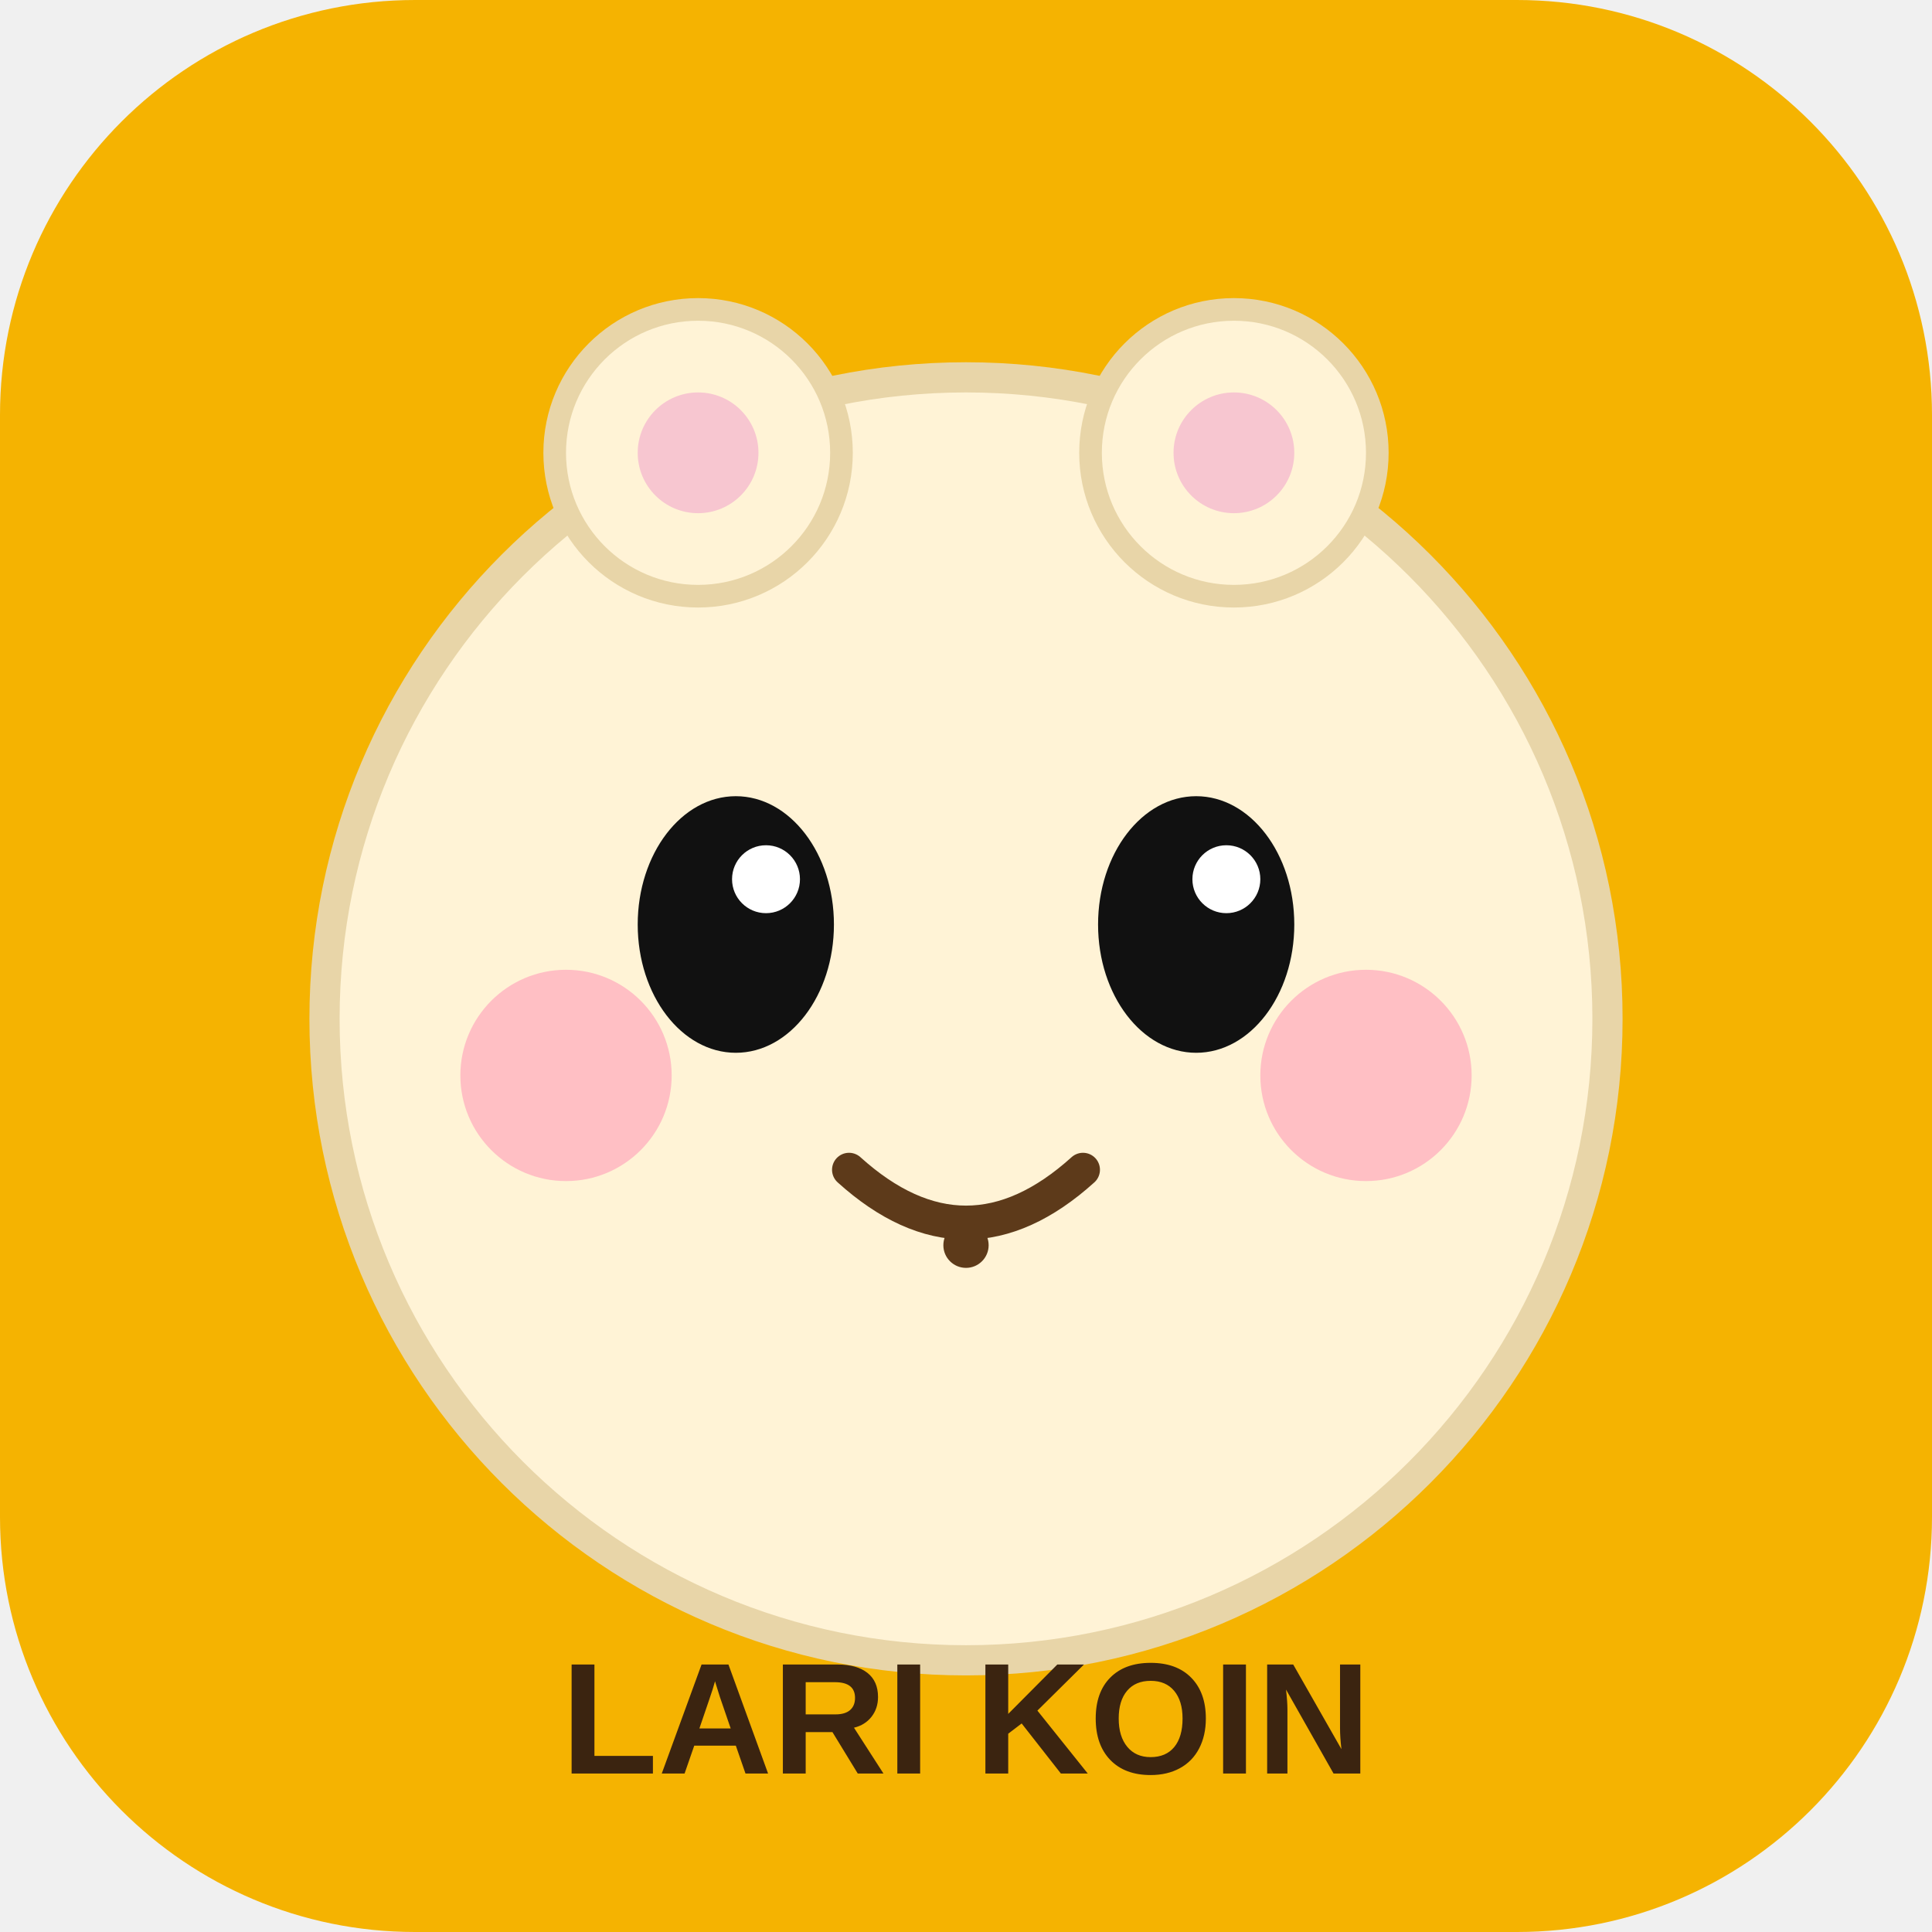
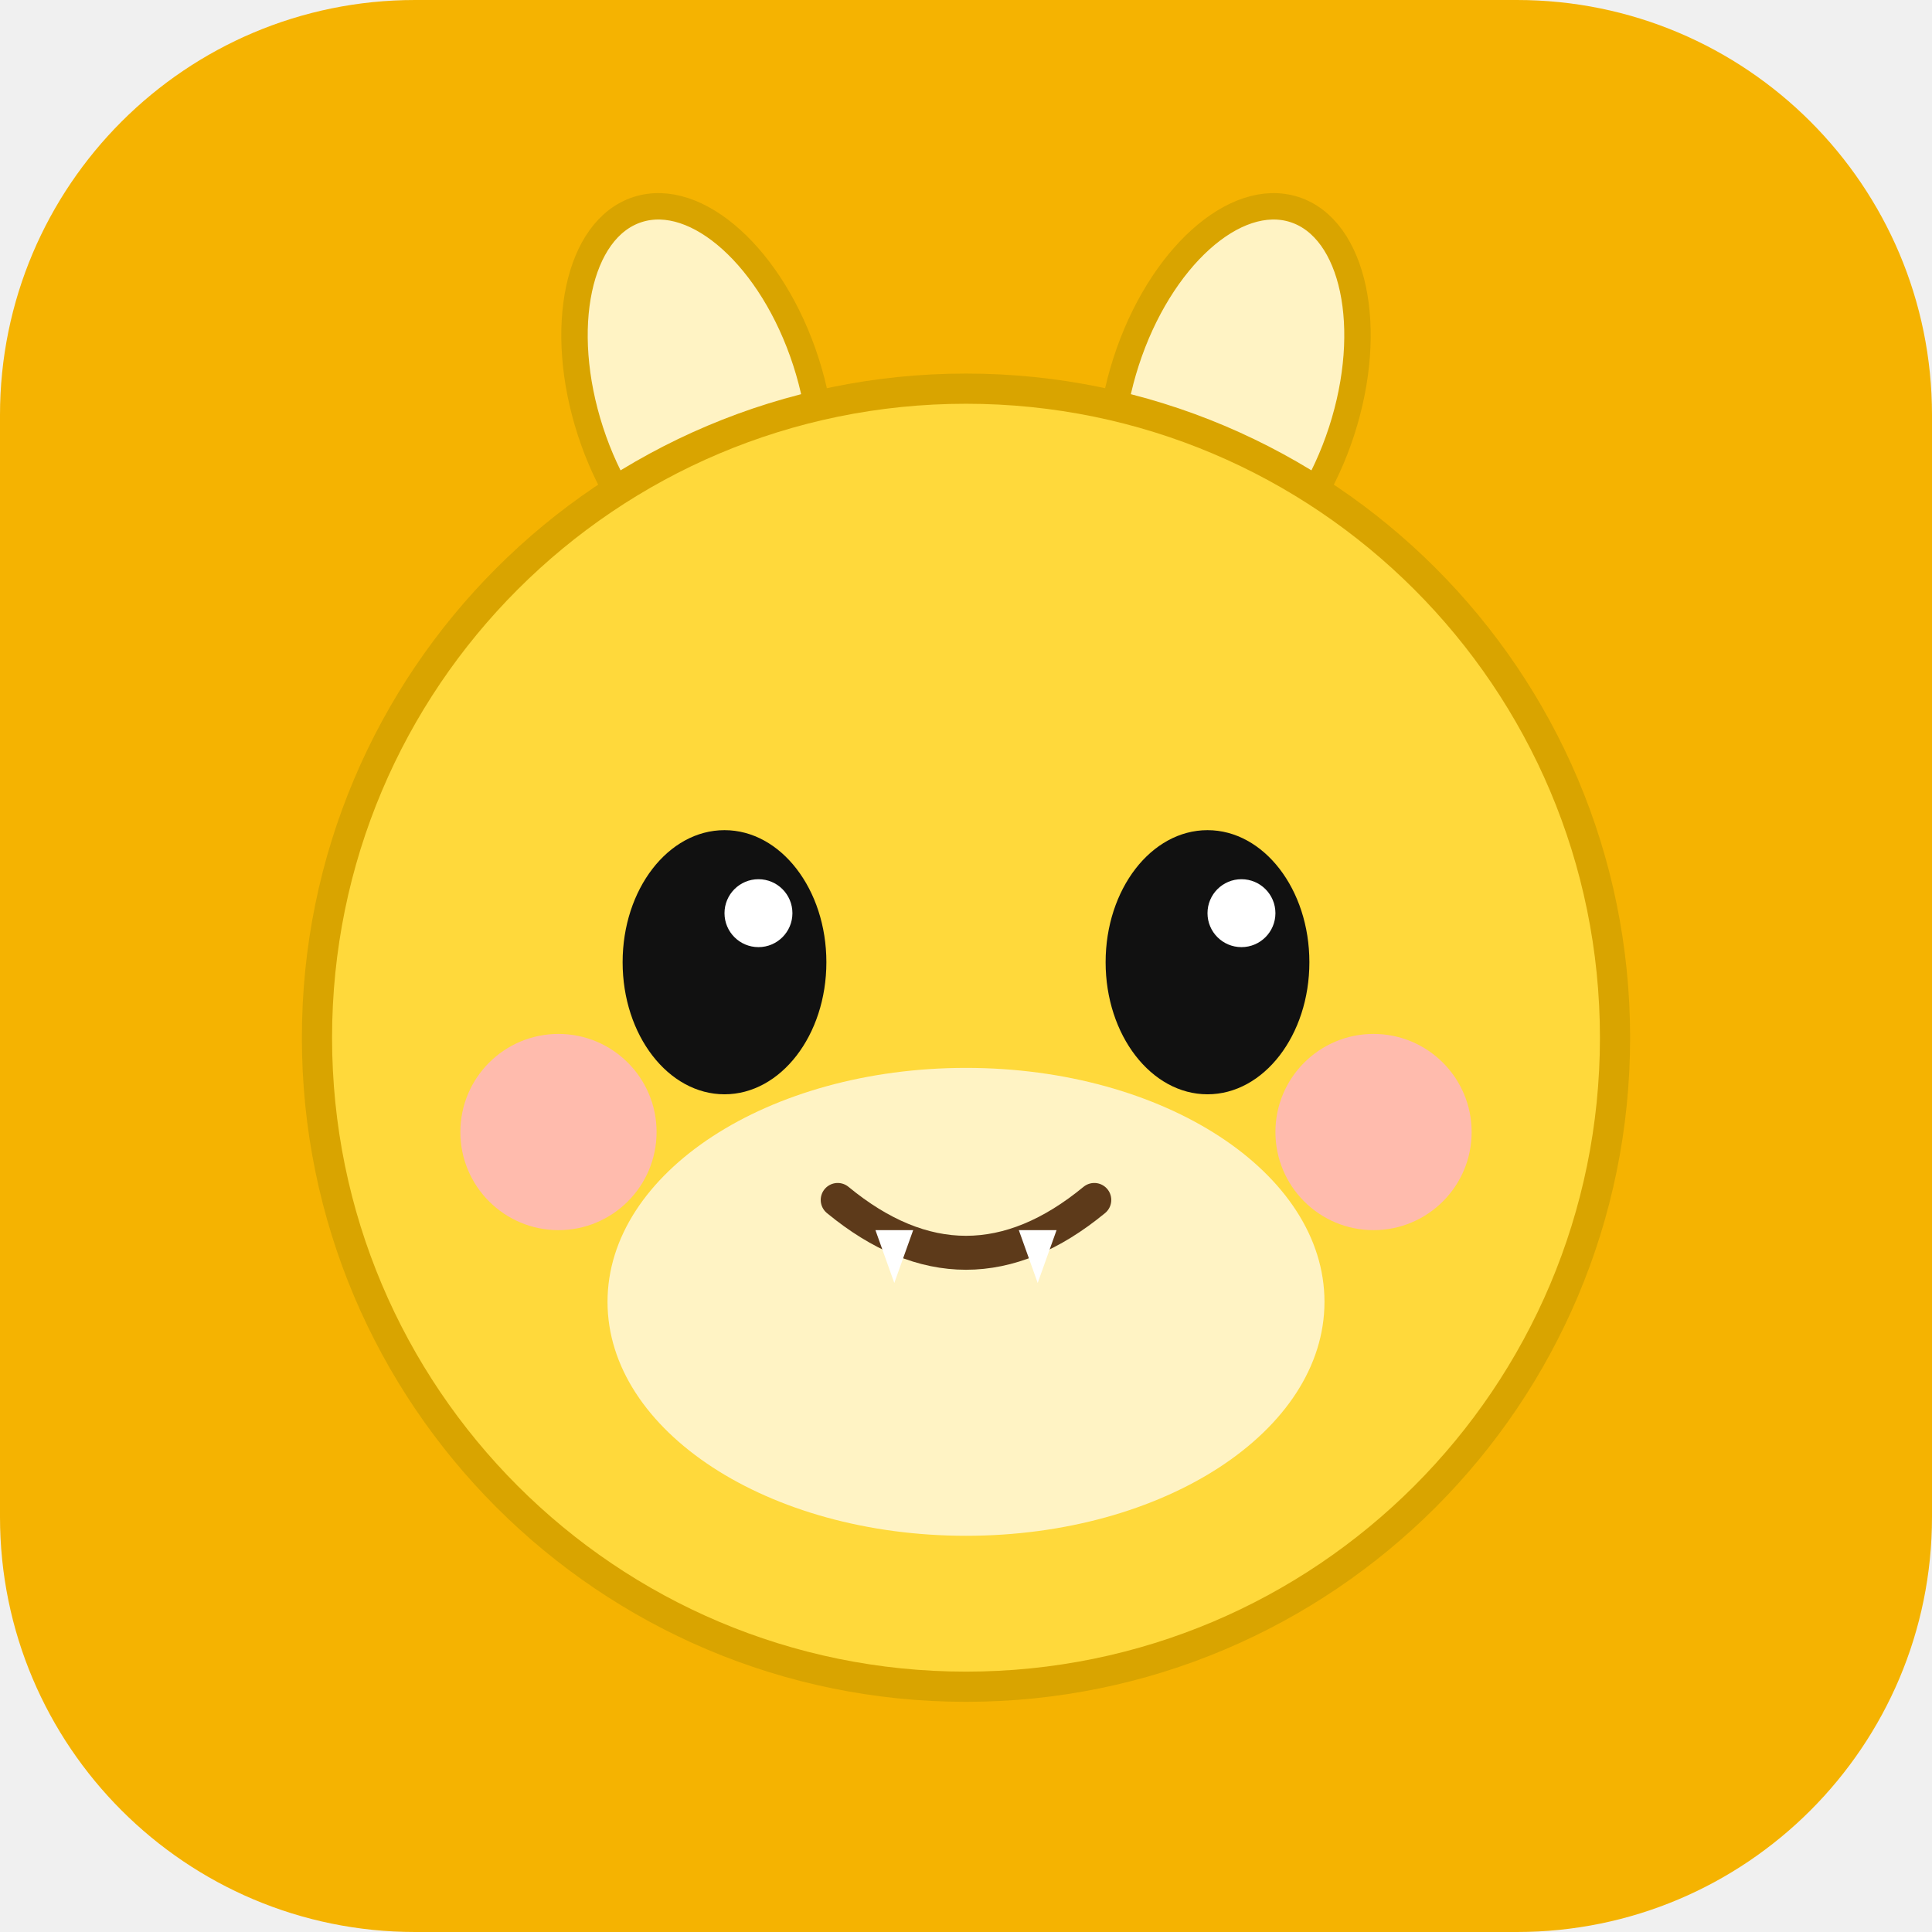
<svg xmlns="http://www.w3.org/2000/svg" viewBox="0 0 512 512">
  <rect width="512" height="512" rx="110" fill="#f5b301" />
-   <circle cx="256" cy="270" r="170" fill="#fff3d6" />
-   <circle cx="256" cy="270" r="170" fill="none" stroke="#e8d5a8" stroke-width="8" />
-   <circle cx="185" cy="120" r="38" fill="#fff3d6" stroke="#e8d5a8" stroke-width="6" />
-   <circle cx="327" cy="120" r="38" fill="#fff3d6" stroke="#e8d5a8" stroke-width="6" />
-   <circle cx="185" cy="120" r="16" fill="#f7c6d0" />
-   <circle cx="327" cy="120" r="16" fill="#f7c6d0" />
-   <circle cx="150" cy="285" r="28" fill="#ffb6c1" opacity="0.85" />
-   <circle cx="362" cy="285" r="28" fill="#ffb6c1" opacity="0.85" />
-   <ellipse cx="195" cy="245" rx="26" ry="34" fill="#111" />
-   <ellipse cx="317" cy="245" rx="26" ry="34" fill="#111" />
-   <circle cx="203" cy="233" r="9" fill="#fff" />
-   <circle cx="325" cy="233" r="9" fill="#fff" />
-   <path d="M225 310 Q256 338 287 310" fill="none" stroke="#5d3a1a" stroke-width="9" stroke-linecap="round" />
-   <circle cx="256" cy="330" r="6" fill="#5d3a1a" />
-   <text x="256" y="470" text-anchor="middle" font-family="system-ui,Arial,sans-serif" font-size="42" font-weight="800" fill="#3b2410">LARI KOIN</text>
+   <ellipse cx="185" cy="105" rx="30" ry="52" fill="#fff3c4" stroke="#d9a400" stroke-width="7" transform="rotate(-18 185 105)" />
+   <ellipse cx="327" cy="105" rx="30" ry="52" fill="#fff3c4" stroke="#d9a400" stroke-width="7" transform="rotate(18 327 105)" />
+   <circle cx="256" cy="275" r="172" fill="#ffd93b" stroke="#d9a400" stroke-width="8" />
+   <ellipse cx="256" cy="345" rx="95" ry="62" fill="#fff3c4" />
+   <circle cx="148" cy="300" r="26" fill="#ffb6c1" opacity="0.85" />
+   <circle cx="364" cy="300" r="26" fill="#ffb6c1" opacity="0.85" />
+   <ellipse cx="192" cy="255" rx="27" ry="35" fill="#111" />
+   <ellipse cx="320" cy="255" rx="27" ry="35" fill="#111" />
+   <circle cx="201" cy="242" r="9" fill="#fff" />
+   <circle cx="329" cy="242" r="9" fill="#fff" />
+   <path d="M222 318 Q256 346 290 318" fill="none" stroke="#5d3a1a" stroke-width="9" stroke-linecap="round" />
+   <path d="M232 326 L242 326 L237 340 Z" fill="#fff" />
+   <path d="M270 326 L280 326 L275 340 Z" fill="#fff" />
</svg>
